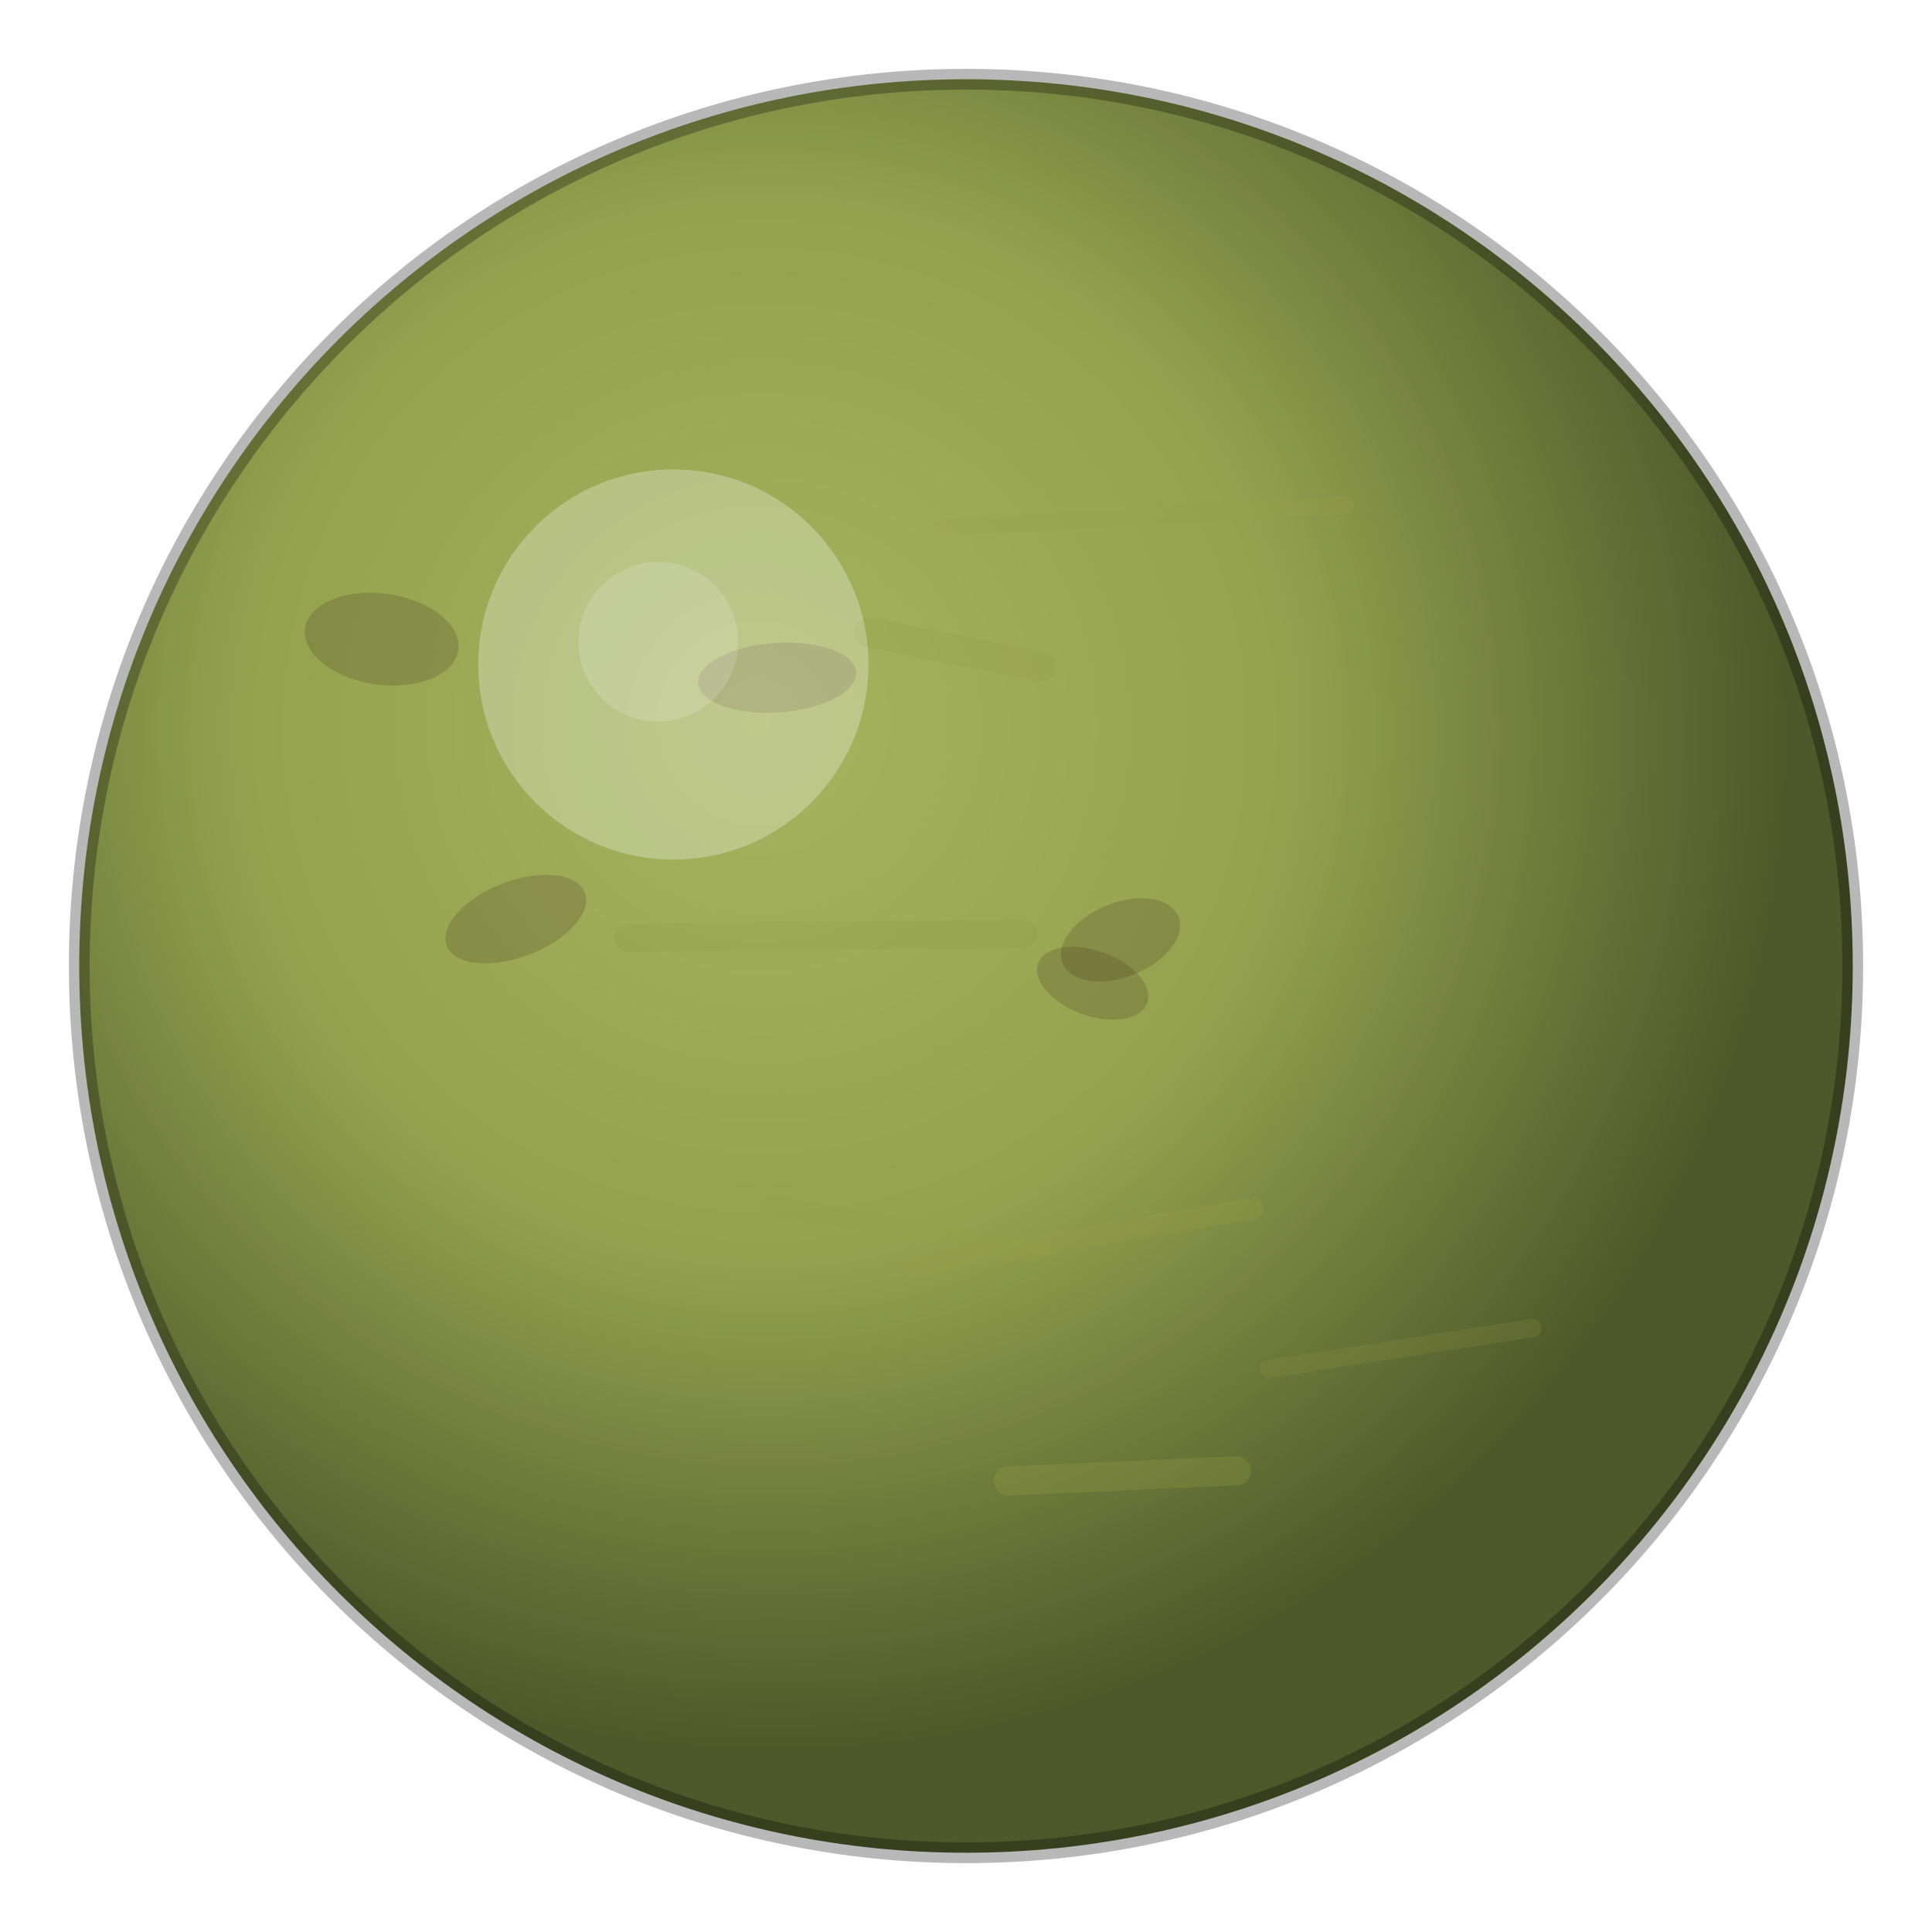
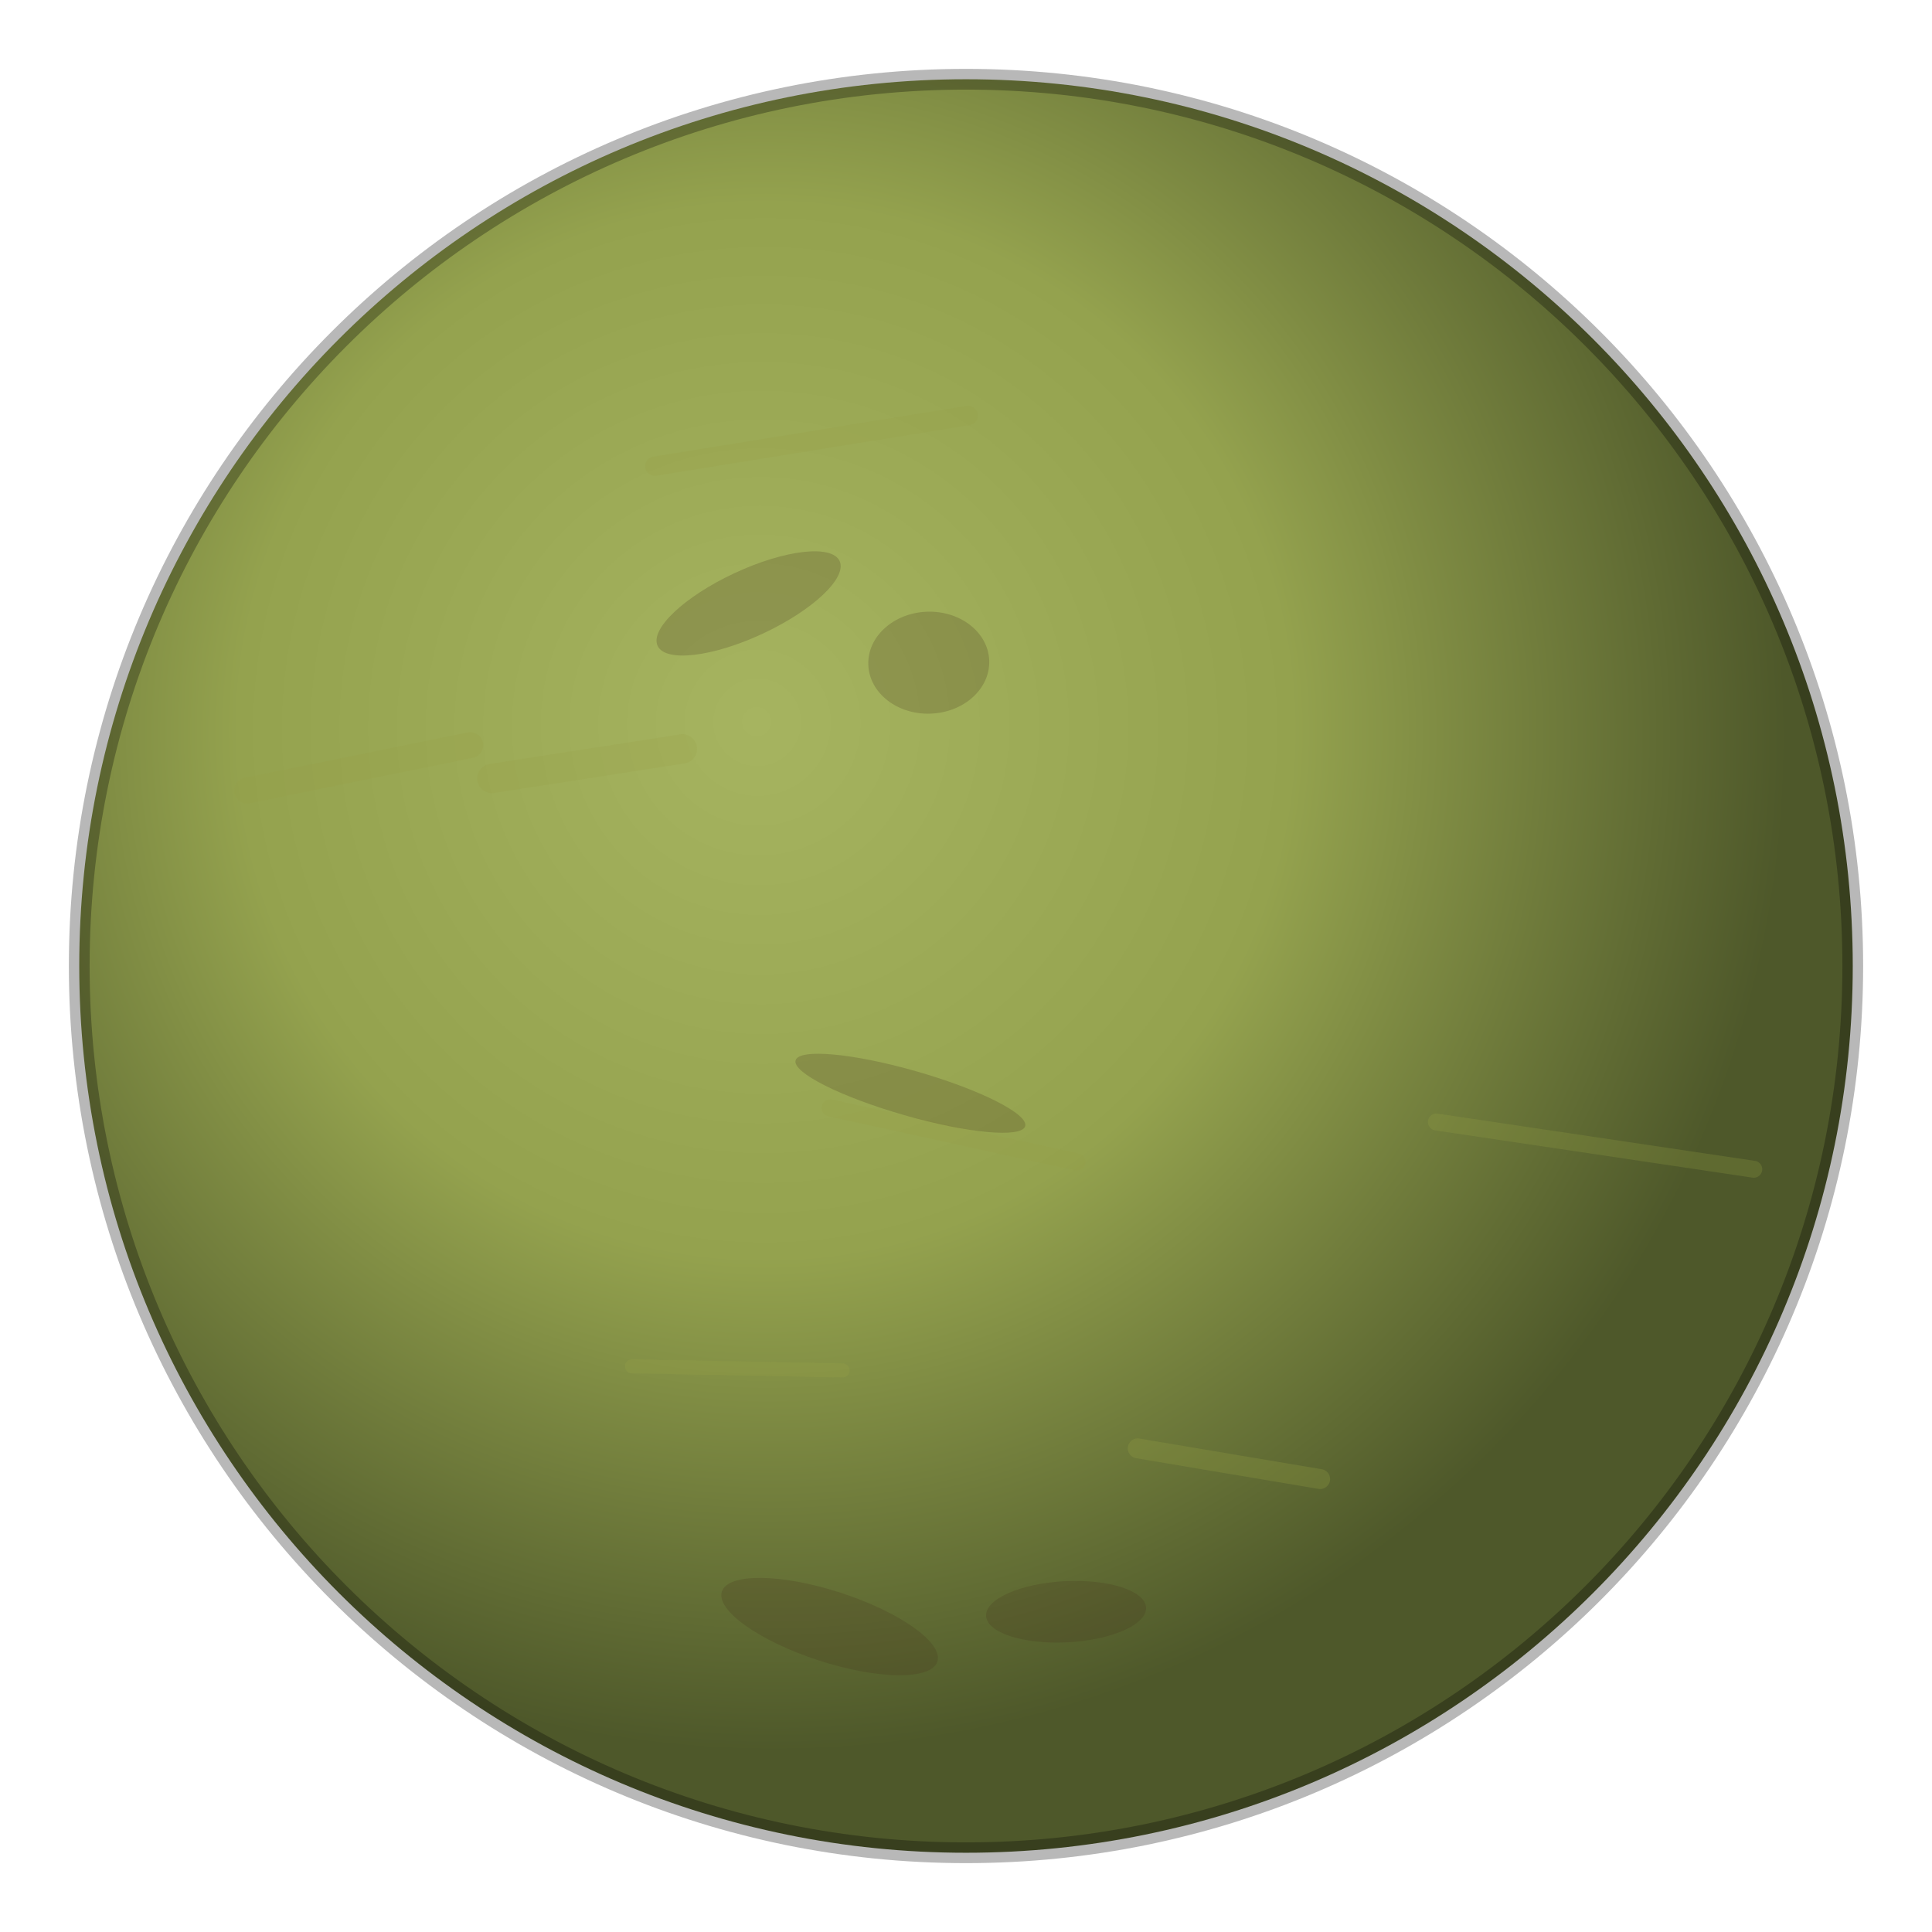
<svg xmlns="http://www.w3.org/2000/svg" width="512" height="512" viewBox="0 0 512 512">
  <defs>
    <radialGradient id="bodySteppe2" cx="39%" cy="37%" r="58%" fx="38%" fy="36%">
      <stop offset="0%" stop-color="rgb(166,180,96)" />
      <stop offset="52%" stop-color="rgb(148,162,78)" />
      <stop offset="100%" stop-color="rgb(78,88,42)" />
    </radialGradient>
  </defs>
  <circle cx="256" cy="256" r="235" fill="url(#bodySteppe2)" />
  <circle cx="256" cy="256" r="235" fill="none" stroke="rgba(0,0,0,0.28)" stroke-width="5.5" />
-   <path d="M 336.269,362.792 Q 371.137,357.381 406.005,351.969" fill="none" stroke="rgba(150,160,70,0.18)" stroke-width="4.824" stroke-linecap="round" />
-   <path d="M 242.309,335.434 Q 287.167,327.888 332.024,320.341" fill="none" stroke="rgba(150,160,70,0.24)" stroke-width="5.495" stroke-linecap="round" />
-   <path d="M 166.593,248.516 Q 218.87,248.005 271.147,247.494" fill="none" stroke="rgba(150,160,70,0.29)" stroke-width="7.605" stroke-linecap="round" />
-   <path d="M 250.327,139.637 Q 303.347,136.751 356.368,133.865" fill="none" stroke="rgba(150,160,70,0.22)" stroke-width="4.674" stroke-linecap="round" />
-   <path d="M 204.103,319.296 Q 240.596,325.681 277.09,332.066" fill="none" stroke="rgba(150,160,70,0.25)" stroke-width="5.205" stroke-linecap="round" />
-   <path d="M 230.4,167.651 Q 253.201,172.122 276.002,176.592" fill="none" stroke="rgba(150,160,70,0.27)" stroke-width="7.992" stroke-linecap="round" />
-   <path d="M 267.236,392.467 Q 297.425,391.128 327.613,389.789" fill="none" stroke="rgba(150,160,70,0.27)" stroke-width="7.719" stroke-linecap="round" />
-   <ellipse cx="136.691" cy="243.577" rx="19.628" ry="10.049" fill="rgba(70,52,28,0.22)" transform="rotate(-21 136.6911 243.5767)" />
-   <ellipse cx="205.963" cy="179.596" rx="20.997" ry="9.211" fill="rgba(70,52,28,0.22)" transform="rotate(-4 205.9627 179.5963)" />
-   <ellipse cx="101.152" cy="169.386" rx="20.518" ry="12.074" fill="rgba(70,52,28,0.22)" transform="rotate(8 101.1516 169.3863)" />
-   <ellipse cx="296.939" cy="249.075" rx="16.56" ry="9.842" fill="rgba(70,52,28,0.22)" transform="rotate(-22 296.9389 249.0747)" />
-   <ellipse cx="289.556" cy="260.565" rx="15.384" ry="8.622" fill="rgba(70,52,28,0.22)" transform="rotate(20 289.5564 260.5651)" />
-   <circle cx="178.45" cy="176.1" r="51.7" fill="rgba(255,255,255,0.28)" />
-   <circle cx="174.45" cy="170.1" r="21.15" fill="rgba(255,255,255,0.15)" />
+   <path d="M 65.506,209.496 Q 95.072,203.481 124.638,197.466" fill="none" stroke="rgba(150,160,70,0.18)" stroke-width="6.867" stroke-linecap="round" />
+   <path d="M 380.661,297.344 Q 422.714,303.605 464.767,309.866" fill="none" stroke="rgba(150,160,70,0.25)" stroke-width="4.488" stroke-linecap="round" />
+   <path d="M 220.026,293.62 Q 252.707,300.77 285.388,307.919" fill="none" stroke="rgba(150,160,70,0.18)" stroke-width="4.567" stroke-linecap="round" />
+   <path d="M 167.489,362.084 Q 195.384,362.63 223.279,363.176" fill="none" stroke="rgba(150,160,70,0.29)" stroke-width="3.731" stroke-linecap="round" />
+   <path d="M 301.511,383.834 Q 325.68,387.9 349.849,391.966" fill="none" stroke="rgba(150,160,70,0.27)" stroke-width="5.278" stroke-linecap="round" />
+   <path d="M 173.527,123.547 Q 215.054,116.833 256.582,110.12" fill="none" stroke="rgba(150,160,70,0.18)" stroke-width="5.147" stroke-linecap="round" />
+   <path d="M 130.33,206.306 Q 155.584,202.386 180.838,198.467" fill="none" stroke="rgba(150,160,70,0.18)" stroke-width="7.79" stroke-linecap="round" />
+   <ellipse cx="282.524" cy="427.134" rx="21.229" ry="8.104" fill="rgba(70,52,28,0.22)" transform="rotate(-3 282.5238 427.1344)" />
+   <ellipse cx="241.264" cy="289.725" rx="31.649" ry="6.023" fill="rgba(70,52,28,0.22)" transform="rotate(16 241.2636 289.7245)" />
+   <ellipse cx="219.861" cy="431.058" rx="30.027" ry="9.426" fill="rgba(70,52,28,0.22)" transform="rotate(18 219.8614 431.0577)" />
+   <ellipse cx="246.133" cy="175.617" rx="16.031" ry="13.515" fill="rgba(70,52,28,0.22)" transform="rotate(-2 246.1332 175.6168)" />
+   <ellipse cx="198.387" cy="159.913" rx="26.606" ry="8.847" fill="rgba(70,52,28,0.22)" transform="rotate(-25 198.3874 159.9126)" />
</svg>
